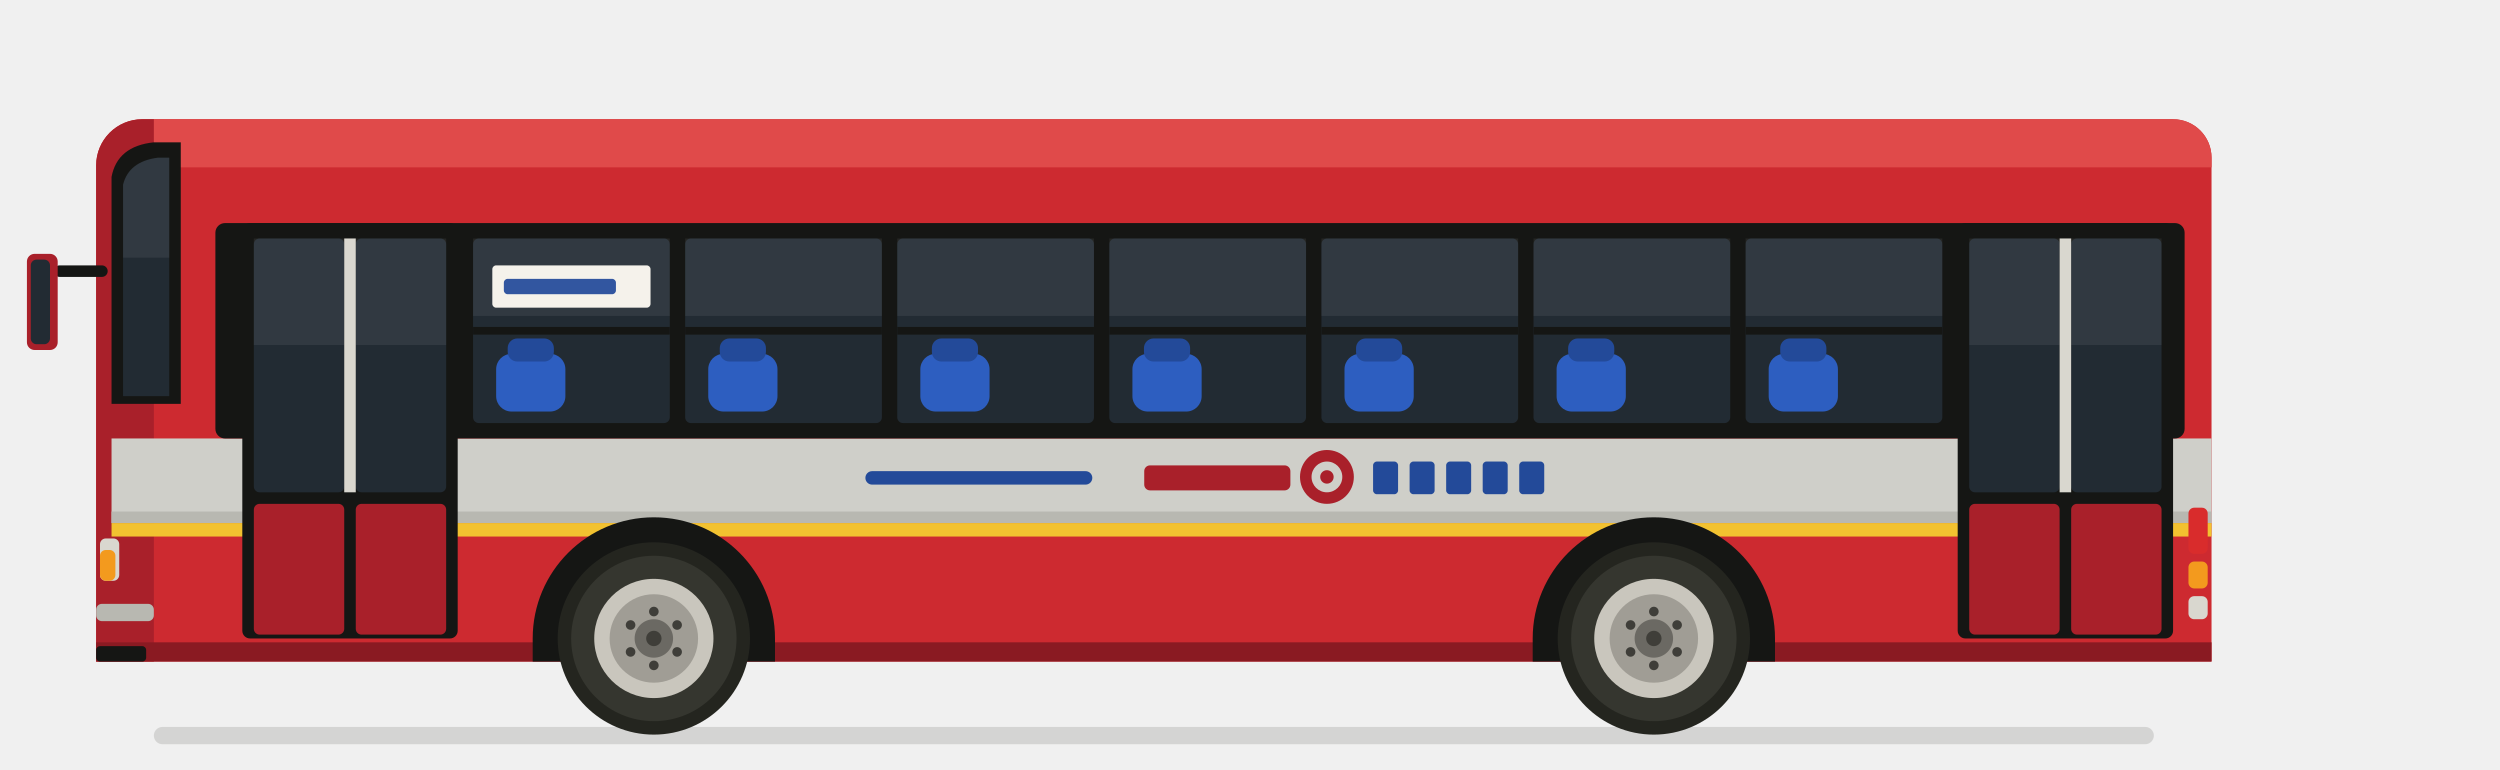
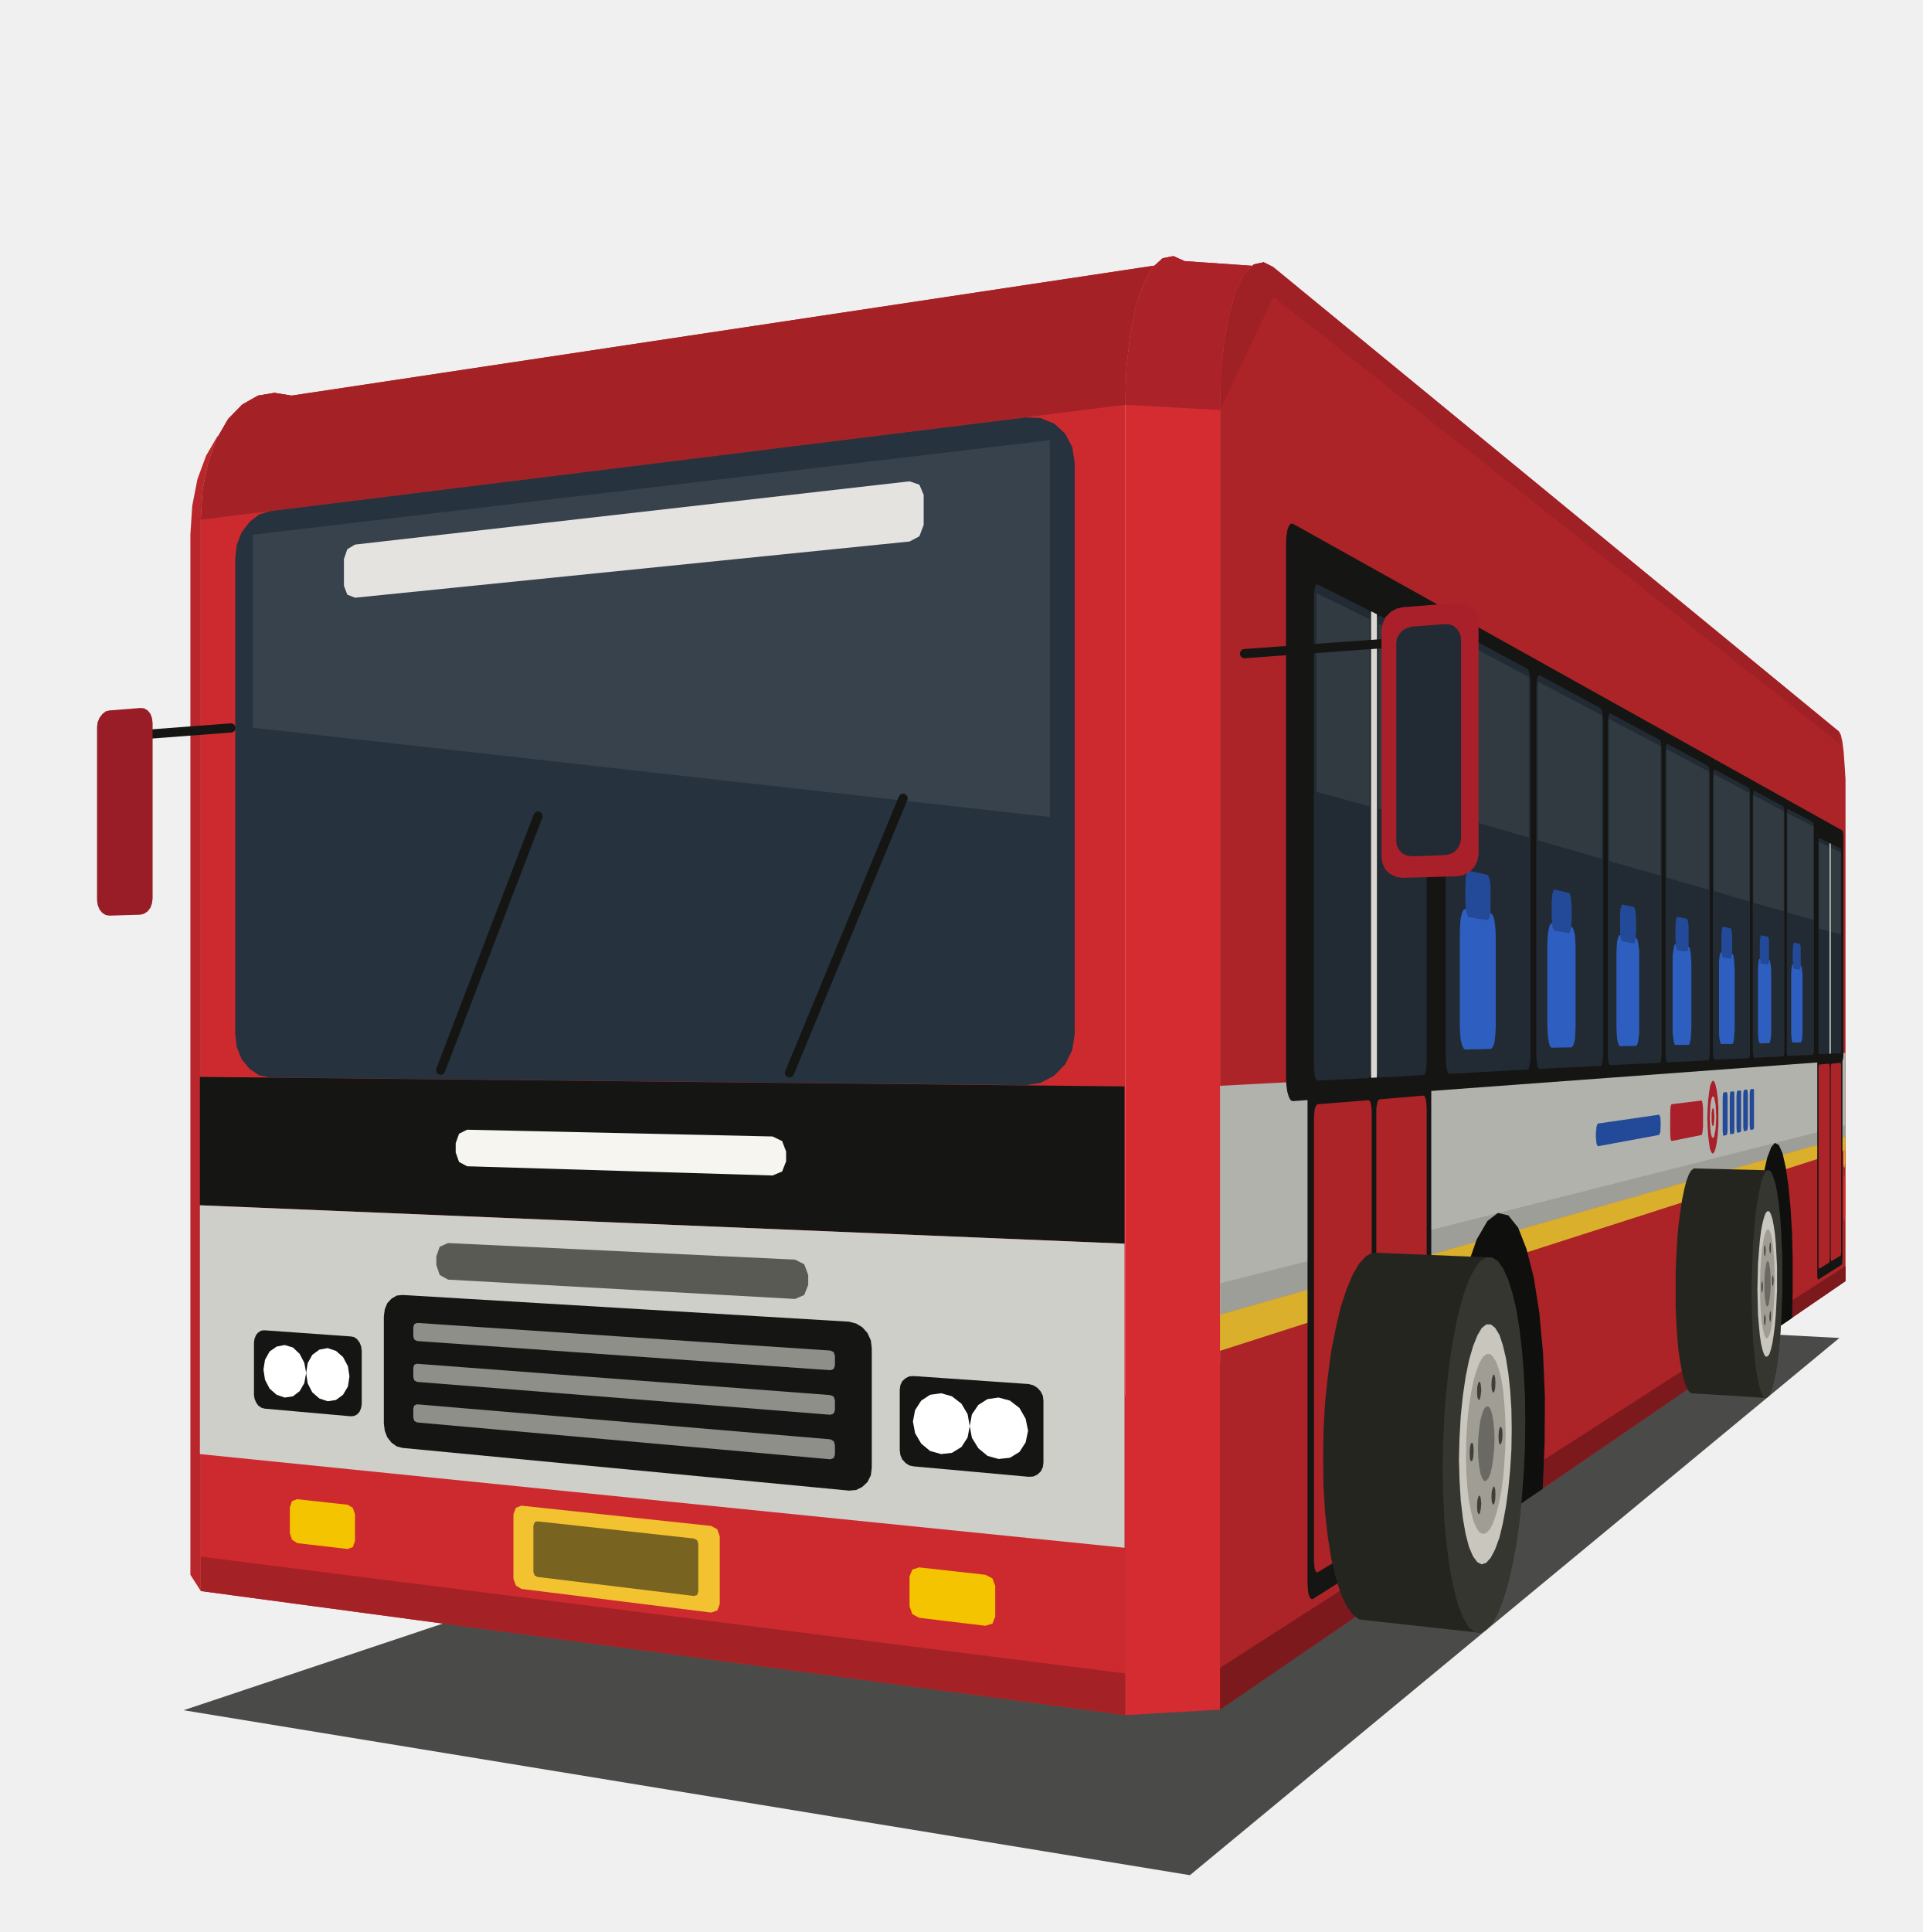
- <svg xmlns="http://www.w3.org/2000/svg" viewBox="0 0 1300 400" role="img">
-   <rect x="80" y="378" width="1040" height="9" rx="4.5" fill="#171815" fill-opacity="0.13" />
-   <path d="M74,62H1130a20,20 0 0 1 20,20V344H50V86a24,24 0 0 1 24,-24Z" fill="#cd2a30" />
-   <path d="M74,62H1130a20,20 0 0 1 20,20v5H55v-5a24,24 0 0 1 19,-20Z" fill="#e04a4a" />
-   <path d="M50,86a24,24 0 0 1 24,-24h6v282H50Z" fill="#a9202a" />
-   <rect x="58" y="228" width="1092" height="44" fill="#cfcfc9" />
-   <rect x="58" y="266" width="1092" height="6" fill="#b8b8b1" />
-   <rect x="58" y="272" width="1092" height="7" fill="#f2c230" />
-   <rect x="50" y="334" width="1100" height="10" fill="#8a1a22" />
-   <circle cx="690" cy="248" r="14" fill="#a9202a" />
-   <circle cx="690" cy="248" r="8" fill="#cfcfc9" />
-   <circle cx="690" cy="248" r="3.5" fill="#a9202a" />
-   <rect x="714" y="240" width="13" height="17" rx="2" fill="#234a99" />
-   <rect x="733" y="240" width="13" height="17" rx="2" fill="#234a99" />
-   <rect x="752" y="240" width="13" height="17" rx="2" fill="#234a99" />
-   <rect x="771" y="240" width="13" height="17" rx="2" fill="#234a99" />
-   <rect x="790" y="240" width="13" height="17" rx="2" fill="#234a99" />
-   <rect x="595" y="242" width="76" height="13" rx="3" fill="#a9202a" />
-   <rect x="450" y="245" width="118" height="7" rx="3.5" fill="#234a99" />
-   <rect x="112" y="116" width="1024" height="112" rx="5" fill="#151614" />
-   <path d="M58,92q3,-16 22,-18h14v136H58Z" fill="#151614" />
-   <path d="M64,96q3,-12 18,-14h6v124H64Z" fill="#222b33" />
-   <path d="M64,96q3,-12 18,-14h6v52H64Z" fill="#ffffff" fill-opacity="0.07" />
-   <rect x="126" y="116" width="112" height="216" rx="4" fill="#151614" />
-   <rect x="132" y="124" width="47" height="132" rx="3" fill="#222b33" />
-   <rect x="185" y="124" width="47" height="132" rx="3" fill="#222b33" />
-   <rect x="132" y="124" width="47" height="55.4" fill="#ffffff" fill-opacity="0.07" />
-   <rect x="185" y="124" width="47" height="55.4" fill="#ffffff" fill-opacity="0.07" />
-   <rect x="132" y="262" width="47" height="68" rx="3" fill="#a9202a" />
-   <rect x="185" y="262" width="47" height="68" rx="3" fill="#a9202a" />
-   <rect x="179" y="124" width="6" height="132" fill="#d9d7cf" />
-   <rect x="1018" y="116" width="112" height="216" rx="4" fill="#151614" />
-   <rect x="1024" y="124" width="47" height="132" rx="3" fill="#222b33" />
-   <rect x="1077" y="124" width="47" height="132" rx="3" fill="#222b33" />
-   <rect x="1024" y="124" width="47" height="55.4" fill="#ffffff" fill-opacity="0.07" />
-   <rect x="1077" y="124" width="47" height="55.4" fill="#ffffff" fill-opacity="0.07" />
-   <rect x="1024" y="262" width="47" height="68" rx="3" fill="#a9202a" />
-   <rect x="1077" y="262" width="47" height="68" rx="3" fill="#a9202a" />
-   <rect x="1071" y="124" width="6" height="132" fill="#d9d7cf" />
-   <rect x="246" y="124" width="102.286" height="96" rx="3" fill="#222b33" />
-   <rect x="258" y="184" width="36" height="30" rx="8" fill="#2d5ec0" />
-   <rect x="264" y="176" width="24" height="12" rx="5" fill="#234a99" />
-   <rect x="256" y="138" width="82.286" height="22" rx="2" fill="#f4f1ea" />
-   <rect x="262" y="145" width="58.286" height="8" rx="2" fill="#234a99" />
-   <rect x="246" y="124" width="102.286" height="40.3" fill="#ffffff" fill-opacity="0.07" />
-   <rect x="246" y="170" width="102.286" height="4" fill="#151614" />
-   <rect x="356.286" y="124" width="102.286" height="96" rx="3" fill="#222b33" />
-   <rect x="368.286" y="184" width="36" height="30" rx="8" fill="#2d5ec0" />
-   <rect x="374.286" y="176" width="24" height="12" rx="5" fill="#234a99" />
-   <rect x="356.286" y="124" width="102.286" height="40.3" fill="#ffffff" fill-opacity="0.07" />
-   <rect x="356.286" y="170" width="102.286" height="4" fill="#151614" />
-   <rect x="466.571" y="124" width="102.286" height="96" rx="3" fill="#222b33" />
-   <rect x="478.571" y="184" width="36" height="30" rx="8" fill="#2d5ec0" />
-   <rect x="484.571" y="176" width="24" height="12" rx="5" fill="#234a99" />
-   <rect x="466.571" y="124" width="102.286" height="40.3" fill="#ffffff" fill-opacity="0.07" />
-   <rect x="466.571" y="170" width="102.286" height="4" fill="#151614" />
-   <rect x="576.857" y="124" width="102.286" height="96" rx="3" fill="#222b33" />
-   <rect x="588.857" y="184" width="36" height="30" rx="8" fill="#2d5ec0" />
-   <rect x="594.857" y="176" width="24" height="12" rx="5" fill="#234a99" />
-   <rect x="576.857" y="124" width="102.286" height="40.3" fill="#ffffff" fill-opacity="0.07" />
-   <rect x="576.857" y="170" width="102.286" height="4" fill="#151614" />
-   <rect x="687.143" y="124" width="102.286" height="96" rx="3" fill="#222b33" />
-   <rect x="699.143" y="184" width="36" height="30" rx="8" fill="#2d5ec0" />
-   <rect x="705.143" y="176" width="24" height="12" rx="5" fill="#234a99" />
-   <rect x="687.143" y="124" width="102.286" height="40.3" fill="#ffffff" fill-opacity="0.07" />
-   <rect x="687.143" y="170" width="102.286" height="4" fill="#151614" />
-   <rect x="797.429" y="124" width="102.286" height="96" rx="3" fill="#222b33" />
-   <rect x="809.429" y="184" width="36" height="30" rx="8" fill="#2d5ec0" />
-   <rect x="815.429" y="176" width="24" height="12" rx="5" fill="#234a99" />
-   <rect x="797.429" y="124" width="102.286" height="40.3" fill="#ffffff" fill-opacity="0.07" />
-   <rect x="797.429" y="170" width="102.286" height="4" fill="#151614" />
-   <rect x="907.714" y="124" width="102.286" height="96" rx="3" fill="#222b33" />
-   <rect x="919.714" y="184" width="36" height="30" rx="8" fill="#2d5ec0" />
-   <rect x="925.714" y="176" width="24" height="12" rx="5" fill="#234a99" />
-   <rect x="907.714" y="124" width="102.286" height="40.3" fill="#ffffff" fill-opacity="0.07" />
-   <rect x="907.714" y="170" width="102.286" height="4" fill="#151614" />
-   <path d="M277,344V332a63,63 0 0 1 126,0V344Z" fill="#151614" />
-   <path d="M797,344V332a63,63 0 0 1 126,0V344Z" fill="#151614" />
-   <circle cx="340" cy="332" r="50" fill="#24251f" />
-   <circle cx="340" cy="332" r="43" fill="#35362f" />
-   <circle cx="340" cy="332" r="31" fill="#c9c6bd" />
-   <circle cx="340" cy="332" r="23" fill="#a09d95" />
-   <circle cx="340" cy="332" r="10" fill="#6b6963" />
-   <circle cx="340" cy="332" r="4" fill="#3f3e39" />
-   <circle cx="352.1" cy="339" r="2.5" fill="#3f3e39" />
-   <circle cx="340" cy="346" r="2.5" fill="#3f3e39" />
-   <circle cx="327.9" cy="339" r="2.5" fill="#3f3e39" />
-   <circle cx="327.9" cy="325" r="2.5" fill="#3f3e39" />
-   <circle cx="340" cy="318" r="2.5" fill="#3f3e39" />
-   <circle cx="352.1" cy="325" r="2.5" fill="#3f3e39" />
-   <circle cx="860" cy="332" r="50" fill="#24251f" />
-   <circle cx="860" cy="332" r="43" fill="#35362f" />
-   <circle cx="860" cy="332" r="31" fill="#c9c6bd" />
-   <circle cx="860" cy="332" r="23" fill="#a09d95" />
-   <circle cx="860" cy="332" r="10" fill="#6b6963" />
-   <circle cx="860" cy="332" r="4" fill="#3f3e39" />
-   <circle cx="872.1" cy="339" r="2.5" fill="#3f3e39" />
-   <circle cx="860" cy="346" r="2.5" fill="#3f3e39" />
-   <circle cx="847.9" cy="339" r="2.5" fill="#3f3e39" />
-   <circle cx="847.9" cy="325" r="2.5" fill="#3f3e39" />
-   <circle cx="860" cy="318" r="2.5" fill="#3f3e39" />
-   <circle cx="872.1" cy="325" r="2.5" fill="#3f3e39" />
-   <rect x="50" y="314" width="30" height="9" rx="3" fill="#b8b8b1" />
-   <rect x="50" y="336" width="26" height="8" rx="2" fill="#151614" />
-   <rect x="52" y="280" width="10" height="22" rx="3" fill="#d9d7cf" />
-   <rect x="52" y="286" width="8" height="16" rx="3" fill="#f39a1e" />
-   <rect x="1138" y="264" width="10" height="24" rx="3" fill="#d92c2c" />
-   <rect x="1138" y="292" width="10" height="14" rx="3" fill="#f39a1e" />
-   <rect x="1138" y="310" width="10" height="12" rx="3" fill="#d9d7cf" />
-   <rect x="28" y="138" width="28" height="6" rx="3" fill="#151614" />
-   <rect x="14" y="132" width="16" height="50" rx="4" fill="#a9202a" />
-   <rect x="16" y="135" width="10" height="44" rx="3" fill="#222b33" />
+ <svg xmlns="http://www.w3.org/2000/svg" viewBox="0 0 626 629" role="img">
+   <g transform="translate(156.3 336.6)">
+     <path d="M231.2,273.9L442.7,99L290.1,91L-96.5,220.2Z" fill="#1c1c1a" fill-opacity="0.78" />
+     <path d="M-90.9,181.4L-90.9,-167.4L-90.3,-177.1L-88.5,-186L-85.7,-193.8L-82,-200.2L-77.4,-204.9L-72.3,-207.8L-66.9,-208.7L-61.4,-207.8L-65.4,-202L-70.9,-202.9L-76.2,-201.9L-81.1,-199L-85.6,-194.4L-89.2,-188.2L-92,-180.6L-93.7,-171.9L-94.3,-162.6L-94.3,176.1Z" fill="#b9262b" />
+     <path d="M210.1,221.8L210.1,-204.8L210.5,-216.5L211.7,-227.3L213.5,-236.6L216,-244.1L218.9,-249.4L222.3,-252.5L225.8,-253.2L229.4,-251.6L-61.4,-207.8L-66.9,-208.7L-72.3,-207.8L-77.4,-204.9L-82,-200.2L-85.7,-193.8L-88.5,-186L-90.3,-177.1L-90.9,-167.4L-90.9,181.4Z" fill="#cd2a30" />
+     <path d="M210.1,-204.8L210.5,-216.5L211.7,-227.3L213.5,-236.6L216,-244.1L218.9,-249.4L222.3,-252.5L225.8,-253.2L229.4,-251.6L-61.4,-207.8L-66.9,-208.7L-72.3,-207.8L-77.4,-204.9L-82,-200.2L-85.7,-193.8L-88.5,-186L-90.3,-177.1L-90.9,-167.4Z" fill="#a42226" />
+     <path d="M210.1,221.8L210.1,-204.8L210.5,-216.5L211.7,-227.3L213.5,-236.6L216,-244.1L218.9,-249.4L222.3,-252.5L225.8,-253.2L229.4,-251.6L258.4,-249.6L255.2,-251.2L252,-250.5L249,-247.4L246.3,-242.1L244.1,-234.6L242.4,-225.4L241.3,-214.7L241,-203.1L241,220Z" fill="#d52c32" />
+     <path d="M210.1,-204.8L210.5,-216.5L211.7,-227.3L213.5,-236.6L216,-244.1L218.9,-249.4L222.3,-252.5L225.8,-253.2L229.4,-251.6L258.4,-249.6L255.2,-251.2L252,-250.5L249,-247.4L246.3,-242.1L244.1,-234.6L242.4,-225.4L241.3,-214.7L241,-203.1Z" fill="#ab2328" />
+     <path d="M241,220L241,-203.1L241.3,-214.7L242.4,-225.4L244.1,-234.6L246.3,-242.1L249,-247.4L252,-250.5L255.2,-251.2L258.4,-249.6L442.6,-98.4L443.2,-97.3L443.7,-95L444.1,-91.7L444.4,-87.6L444.7,-82.9L444.7,-78.1L444.7,80.5Z" fill="#ac2328" />
+     <path d="M241,-203.1L241.3,-214.7L242.4,-225.4L244.1,-234.6L246.3,-242.1L249,-247.4L252,-250.5L255.2,-251.2L258.4,-249.6L442.6,-98.4L442.6,-94.6L258.4,-240Z" fill="#a02125" />
+     <path d="M241,220L444.7,80.5L444.7,75.6L241,206.4Z" fill="#7c191d" />
+     <path d="M210.1,221.8L-90.9,181.4L-90.9,170.2L210.1,208.2Z" fill="#a42226" />
+     <path d="M241,91.4L444.7,33.5L444.7,6.2L241,16.9Z" fill="#b2b2ad" />
+     <path d="M241,91.4L444.7,33.5L444.7,29.7L241,81.2Z" fill="#9e9e98" />
+     <path d="M241,103.2L444.7,37.8L444.7,33.5L241,91.4Z" fill="#daaf2b" />
+     <path d="M403.3,26.8L403.3,23.8L403.1,21L402.8,18.6L402.4,16.7L402,15.6L401.5,15.2L401.1,15.7L400.6,16.9L400.3,18.9L400,21.4L399.8,24.3L399.7,27.4L399.8,30.5L400,33.4L400.3,35.8L400.6,37.6L401.1,38.7L401.5,39L402,38.4L402.4,37.2L402.8,35.2L403.1,32.7L403.3,29.8Z" fill="#a9202a" />
+     <path d="M402.6,26.9L402.5,24.9L402.4,23L402.1,21.5L401.9,20.6L401.5,20.3L401.2,20.7L400.9,21.7L400.7,23.2L400.6,25.2L400.5,27.3L400.6,29.4L400.7,31.2L400.9,32.7L401.2,33.6L401.5,33.9L401.9,33.5L402.1,32.5L402.4,30.9L402.5,29Z" fill="#b2b2ad" />
+     <path d="M402,27L401.9,25.6L401.8,24.5L401.5,24.1L401.3,24.6L401.1,25.7L401.1,27.2L401.1,28.7L401.3,29.7L401.5,30.1L401.8,29.6L401.9,28.5Z" fill="#a9202a" />
+     <path d="M406.3,20.5L406.2,19.4L406,18.9L404.9,19.1L404.8,19.6L404.7,20.8L404.7,31.6L404.8,32.7L404.9,33.2L406,32.9L406.2,32.4L406.3,31.2Z" fill="#234a99" />
+     <path d="M408.5,20.3L408.5,19.1L408.3,18.7L407.2,18.8L407.1,19.3L407,20.5L407,31.1L407.1,32.2L407.2,32.7L408.3,32.5L408.5,31.9L408.5,30.8Z" fill="#234a99" />
+     <path d="M410.7,20L410.7,18.8L410.5,18.4L409.5,18.5L409.3,19L409.2,20.2L409.2,30.6L409.3,31.8L409.5,32.2L410.5,32L410.7,31.5L410.7,30.3Z" fill="#234a99" />
+     <path d="M412.9,19.7L412.8,18.6L412.6,18.1L411.6,18.3L411.5,18.7L411.4,19.9L411.4,30.2L411.5,31.3L411.6,31.7L412.6,31.5L412.8,31L412.9,29.9Z" fill="#234a99" />
+     <path d="M414.9,19.4L414.9,18.3L414.7,17.9L413.8,18L413.6,18.5L413.5,19.6L413.5,29.8L413.6,30.9L413.8,31.3L414.7,31.1L414.9,30.6L414.9,29.5Z" fill="#234a99" />
+     <path d="M398.3,24.2L398.1,22.4L397.9,21.7L388,22.9L387.7,23.8L387.6,25.8L387.6,32.2L387.7,34.1L388,34.9L397.9,32.9L398.1,32.1L398.3,30.2Z" fill="#a9202a" />
+     <path d="M384.5,29L384.4,27.1L384,26.3L364,29.2L363.6,30.2L363.4,32.5L363.4,33.5L363.6,35.7L364,36.6L384,32.9L384.4,32L384.5,30Z" fill="#234a99" />
+     <path d="M444,-62.9L444,-63.9L444,-64.8L443.9,-65.5L443.8,-66L443.7,-66.2L264.7,-166.1L264,-166.1L263.4,-165.3L262.9,-163.9L262.6,-161.8L262.5,-159.5L262.5,14.2L262.6,16.6L262.9,18.8L263.4,20.5L264,21.6L264.7,21.9L443.7,8.7L443.8,8.6L443.9,8.1L444,7.4L444,6.6L444,5.6Z" fill="#151614" />
+     <path d="M309.8,-130.3L309.8,-132L309.6,-133.6L309.3,-134.9L309,-135.8L308.6,-136.3L271.2,-156.4L270.7,-156.4L270.2,-155.7L269.8,-154.6L269.6,-153L269.5,-151.1L269.5,178.9L269.6,180.7L269.8,182.3L270.2,183.4L270.7,184L271.2,184L308.6,160.4L309,159.8L309.3,158.9L309.6,157.5L309.8,155.9L309.8,154.2Z" fill="#151614" />
+     <path d="M290.4,-133.2L290.4,-134.5L290.2,-135.8L290,-136.9L289.7,-137.6L289.3,-138L272.8,-146.3L272.5,-146.3L272.1,-145.8L271.8,-145L271.7,-143.8L271.6,-142.4L271.6,10.7L271.7,12.1L271.8,13.4L272.1,14.4L272.5,15L272.8,15.2L289.3,14.4L289.7,14.1L290,13.5L290.2,12.6L290.4,11.4L290.4,10Z" fill="#222b33" />
+     <path d="M272.4,-143.5L289.7,-135L289.7,-74.1L272.4,-78.8Z" fill="#ffffff" fill-opacity="0.07" />
+     <path d="M290.4,25.8L290.4,24.5L290.2,23.3L290,22.3L289.7,21.7L289.3,21.6L272.8,22.9L272.5,23.1L272.1,23.8L271.8,24.8L271.7,26.1L271.6,27.6L271.6,171.5L271.7,172.9L271.8,174L272.1,174.9L272.5,175.3L272.8,175.3L289.3,165.3L289.7,164.9L290,164.1L290.2,163L290.4,161.7L290.4,160.4Z" fill="#ac2328" />
+     <path d="M308.3,-124.4L308.2,-125.7L308.1,-126.9L307.9,-127.9L307.6,-128.6L307.3,-128.9L293,-136.2L292.6,-136.1L292.3,-135.7L292.1,-134.9L291.9,-133.7L291.9,-132.4L291.9,10L291.9,11.3L292.1,12.5L292.3,13.4L292.6,14L293,14.2L307.3,13.4L307.6,13.2L307.9,12.6L308.1,11.7L308.2,10.6L308.3,9.4Z" fill="#222b33" />
+     <path d="M292.6,-133.5L307.6,-126.1L307.6,-69.2L292.6,-73.3Z" fill="#ffffff" fill-opacity="0.07" />
+     <path d="M308.3,24.1L308.2,22.8L308.1,21.7L307.9,20.9L307.6,20.3L307.3,20.1L293,21.3L292.6,21.5L292.3,22.1L292.1,23.1L291.9,24.3L291.9,25.6L291.9,159.5L291.9,160.8L292.1,161.9L292.3,162.7L292.6,163.1L293,163.1L307.3,154.5L307.6,154.1L307.9,153.3L308.1,152.3L308.2,151.1L308.3,149.9Z" fill="#ac2328" />
+     <path d="M290.2,14.3L292.1,14.2L292.1,-136.6L290.2,-137.6Z" fill="#d9d7cf" />
+     <path d="M342.1,-113.6L342.1,-115.1L341.9,-116.5L341.7,-117.6L341.5,-118.4L341.2,-118.8L315.7,-132.5L315.3,-132.4L315,-131.9L314.7,-130.8L314.6,-129.5L314.5,-127.9L314.5,7.8L314.6,9.4L314.7,10.9L315,12L315.3,12.8L315.7,13L341.2,11.6L341.5,11.4L341.7,10.7L341.9,9.7L342.1,8.4L342.1,7Z" fill="#222b33" />
+     <path d="M330.8,-31.7L330.7,-34L330.5,-36L330.2,-37.7L329.7,-38.8L329.2,-39.3L320.8,-40.7L320.3,-40.4L319.8,-39.4L319.4,-37.8L319.2,-35.7L319.1,-33.3L319.1,-2.6L319.2,-0.2L319.4,2L319.8,3.6L320.3,4.7L320.8,5.1L329.2,4.9L329.7,4.5L330.2,3.5L330.5,1.9L330.7,-0.2L330.8,-2.4Z" fill="#2d5ec0" />
+     <path d="M329.1,-46.7L329.1,-48.2L328.9,-49.6L328.7,-50.7L328.4,-51.5L328,-51.8L322.1,-53.1L321.7,-53L321.4,-52.3L321.1,-51.3L321,-49.9L320.9,-48.3L320.9,-43.2L321,-41.6L321.1,-40.2L321.4,-39L321.7,-38.3L322.1,-38L328,-37L328.4,-37.2L328.7,-37.9L328.9,-38.9L329.1,-40.2L329.1,-41.8Z" fill="#234a99" />
+     <path d="M315.1,-130.2L341.6,-116.2L341.6,-63.9L315.1,-71.6Z" fill="#ffffff" fill-opacity="0.07" />
+     <path d="M365.8,-101.4L365.7,-102.7L365.6,-104L365.4,-105L365.2,-105.7L365,-106L345,-116.8L344.7,-116.7L344.4,-116.2L344.2,-115.3L344.1,-114.1L344,-112.7L344,6.9L344.1,8.3L344.2,9.6L344.4,10.6L344.7,11.2L345,11.4L365,10.4L365.2,10.2L365.4,9.6L365.6,8.7L365.7,7.5L365.8,6.2Z" fill="#222b33" />
+     <path d="M356.8,-28.1L356.7,-30.2L356.6,-32L356.3,-33.5L355.9,-34.5L355.5,-34.8L349,-36L348.5,-35.7L348.2,-34.8L347.9,-33.3L347.7,-31.5L347.6,-29.4L347.6,-2.3L347.7,-0.2L347.9,1.7L348.2,3.2L348.5,4.2L349,4.5L355.5,4.4L355.9,4L356.3,3.1L356.6,1.7L356.7,-0.2L356.8,-2.2Z" fill="#2d5ec0" />
+     <path d="M355.5,-41.4L355.4,-42.8L355.3,-44L355.1,-45L354.9,-45.7L354.6,-45.9L349.9,-47L349.7,-46.8L349.4,-46.2L349.2,-45.3L349.1,-44.1L349,-42.7L349,-38.2L349.1,-36.8L349.2,-35.5L349.4,-34.5L349.7,-33.8L349.9,-33.6L354.6,-32.8L354.9,-33L355.1,-33.6L355.3,-34.5L355.4,-35.7L355.5,-37Z" fill="#234a99" />
+     <path d="M344.5,-114.7L365.4,-103.7L365.4,-57L344.5,-63Z" fill="#ffffff" fill-opacity="0.07" />
+     <path d="M384.8,-91.6L384.8,-92.8L384.7,-93.9L384.6,-94.8L384.4,-95.4L384.2,-95.7L368,-104.4L367.8,-104.3L367.6,-103.8L367.4,-103L367.3,-101.9L367.3,-100.7L367.3,6.2L367.3,7.4L367.4,8.6L367.6,9.5L367.8,10L368,10.2L384.2,9.4L384.4,9.2L384.6,8.6L384.7,7.8L384.8,6.8L384.8,5.6Z" fill="#222b33" />
+     <path d="M377.5,-25.3L377.5,-27.1L377.3,-28.8L377.1,-30.1L376.8,-31L376.5,-31.3L371.2,-32.2L370.9,-32L370.6,-31.2L370.3,-29.9L370.2,-28.2L370.1,-26.3L370.1,-2L370.2,-0.1L370.3,1.5L370.6,2.9L370.9,3.7L371.2,4L376.5,3.9L376.8,3.6L377.1,2.8L377.3,1.5L377.5,-0.1L377.5,-1.9Z" fill="#2d5ec0" />
+     <path d="M376.5,-37.2L376.4,-38.4L376.3,-39.5L376.2,-40.4L376,-41L375.8,-41.3L372,-42.1L371.8,-42L371.6,-41.4L371.4,-40.6L371.3,-39.5L371.3,-38.2L371.3,-34.2L371.3,-33L371.4,-31.8L371.6,-30.9L371.8,-30.3L372,-30.1L375.8,-29.5L376,-29.6L376.2,-30.2L376.3,-31L376.4,-32.1L376.5,-33.3Z" fill="#234a99" />
+     <path d="M367.7,-102.5L384.5,-93.7L384.5,-51.5L367.7,-56.3Z" fill="#ffffff" fill-opacity="0.07" />
+     <path d="M400.5,-83.5L400.5,-84.6L400.4,-85.6L400.3,-86.4L400.1,-87L400,-87.2L386.7,-94.4L386.5,-94.3L386.3,-93.8L386.2,-93.1L386.1,-92.1L386.1,-91L386.1,5.6L386.1,6.7L386.2,7.7L386.3,8.6L386.5,9.1L386.7,9.3L400,8.6L400.1,8.4L400.3,7.9L400.4,7.1L400.5,6.2L400.5,5.1Z" fill="#222b33" />
+     <path d="M394.5,-23L394.4,-24.6L394.3,-26.1L394.1,-27.3L393.9,-28.1L393.6,-28.4L389.3,-29.2L389,-28.9L388.8,-28.2L388.6,-27L388.4,-25.5L388.4,-23.8L388.4,-1.8L388.4,-0.1L388.6,1.4L388.8,2.6L389,3.4L389.3,3.6L393.6,3.6L393.9,3.3L394.1,2.5L394.3,1.4L394.4,-0.1L394.5,-1.8Z" fill="#2d5ec0" />
+     <path d="M393.6,-33.8L393.6,-34.9L393.5,-35.9L393.4,-36.7L393.2,-37.2L393,-37.5L389.9,-38.1L389.7,-38L389.6,-37.5L389.4,-36.7L389.4,-35.7L389.3,-34.6L389.3,-31L389.4,-29.8L389.4,-28.8L389.6,-28L389.7,-27.4L389.9,-27.2L393,-26.8L393.2,-26.9L393.4,-27.4L393.5,-28.1L393.6,-29.1L393.6,-30.2Z" fill="#234a99" />
+     <path d="M386.4,-92.7L400.2,-85.4L400.2,-46.9L386.4,-50.9Z" fill="#ffffff" fill-opacity="0.07" />
+     <path d="M413.6,-76.7L413.6,-77.7L413.6,-78.6L413.5,-79.4L413.3,-79.9L413.2,-80.1L402,-86.1L401.9,-86L401.7,-85.6L401.6,-84.9L401.6,-84L401.5,-83L401.5,5.1L401.6,6.1L401.6,7.1L401.7,7.8L401.9,8.3L402,8.4L413.2,7.9L413.3,7.7L413.5,7.2L413.6,6.5L413.6,5.7L413.6,4.7Z" fill="#222b33" />
+     <path d="M408.6,-21.1L408.5,-22.6L408.4,-23.9L408.3,-25L408.1,-25.8L407.9,-26L404.2,-26.6L404,-26.4L403.8,-25.8L403.6,-24.7L403.5,-23.3L403.5,-21.8L403.5,-1.7L403.5,-0.1L403.6,1.3L403.8,2.4L404,3.1L404.2,3.3L407.9,3.3L408.1,3L408.3,2.3L408.4,1.2L408.5,-0.1L408.6,-1.6Z" fill="#2d5ec0" />
+     <path d="M407.8,-30.9L407.8,-31.9L407.7,-32.9L407.6,-33.6L407.5,-34.1L407.4,-34.3L404.8,-34.9L404.6,-34.7L404.5,-34.3L404.4,-33.6L404.3,-32.7L404.3,-31.6L404.3,-28.3L404.3,-27.3L404.4,-26.3L404.5,-25.6L404.6,-25.1L404.8,-24.9L407.4,-24.5L407.5,-24.6L407.6,-25.1L407.7,-25.8L407.8,-26.7L407.8,-27.7Z" fill="#234a99" />
+     <path d="M401.8,-84.6L413.4,-78.4L413.4,-43.1L401.8,-46.5Z" fill="#ffffff" fill-opacity="0.07" />
+     <path d="M424.8,-71L424.8,-71.9L424.7,-72.7L424.7,-73.4L424.5,-73.9L424.4,-74.1L414.9,-79.2L414.8,-79.1L414.7,-78.7L414.6,-78.1L414.5,-77.2L414.5,-76.3L414.5,4.7L414.5,5.6L414.6,6.5L414.7,7.2L414.8,7.6L414.9,7.8L424.4,7.3L424.5,7.1L424.7,6.7L424.7,6.1L424.8,5.2L424.8,4.3Z" fill="#222b33" />
+     <path d="M420.5,-19.4L420.5,-20.8L420.4,-22.1L420.2,-23.1L420.1,-23.8L419.9,-24L416.8,-24.5L416.6,-24.3L416.4,-23.7L416.3,-22.7L416.2,-21.4L416.2,-20L416.2,-1.5L416.2,-0.1L416.3,1.2L416.4,2.2L416.6,2.8L416.8,3.1L419.9,3L420.1,2.8L420.2,2.1L420.4,1.1L420.5,-0.1L420.5,-1.5Z" fill="#2d5ec0" />
+     <path d="M419.8,-28.5L419.8,-29.4L419.8,-30.3L419.7,-31L419.6,-31.4L419.4,-31.6L417.2,-32.1L417.1,-32L417,-31.6L416.9,-30.9L416.8,-30.1L416.8,-29.1L416.8,-26.1L416.8,-25.1L416.9,-24.2L417,-23.5L417.1,-23.1L417.2,-22.9L419.4,-22.6L419.6,-22.7L419.7,-23.1L419.8,-23.8L419.8,-24.6L419.8,-25.5Z" fill="#234a99" />
+     <path d="M414.7,-77.7L424.6,-72.5L424.6,-39.9L414.7,-42.7Z" fill="#ffffff" fill-opacity="0.07" />
+     <path d="M434.4,-66L434.4,-66.9L434.4,-67.6L434.3,-68.3L434.2,-68.7L434.1,-68.9L425.9,-73.3L425.8,-73.2L425.7,-72.8L425.6,-72.3L425.6,-71.5L425.6,-70.6L425.6,4.3L425.6,5.2L425.6,6L425.7,6.6L425.8,7L425.9,7.2L434.1,6.8L434.2,6.6L434.3,6.2L434.4,5.6L434.4,4.9L434.4,4Z" fill="#222b33" />
+     <path d="M430.7,-18L430.7,-19.3L430.6,-20.5L430.5,-21.4L430.3,-22L430.2,-22.3L427.5,-22.7L427.3,-22.5L427.2,-22L427.1,-21L427,-19.9L427,-18.5L427,-1.4L427,-0.1L427.1,1.1L427.2,2L427.3,2.6L427.5,2.8L430.2,2.8L430.3,2.6L430.5,2L430.6,1.1L430.7,-0.1L430.7,-1.4Z" fill="#2d5ec0" />
+     <path d="M430.1,-26.5L430.1,-27.3L430.1,-28.1L430,-28.7L429.9,-29.2L429.8,-29.3L427.9,-29.7L427.8,-29.6L427.7,-29.2L427.6,-28.6L427.6,-27.9L427.5,-27L427.5,-24.1L427.6,-23.3L427.6,-22.5L427.7,-21.8L427.8,-21.4L427.9,-21.2L429.8,-20.9L429.9,-21.1L430,-21.4L430.1,-22L430.1,-22.8L430.1,-23.7Z" fill="#234a99" />
+     <path d="M425.7,-71.9L434.3,-67.5L434.3,-37.1L425.7,-39.5Z" fill="#ffffff" fill-opacity="0.07" />
+     <path d="M443.7,-61.2L443.7,-62L443.6,-62.7L443.6,-63.3L443.5,-63.7L443.4,-63.9L435.8,-68L435.7,-67.9L435.6,-67.6L435.5,-67L435.5,-66.3L435.5,-65.5L435.5,77.5L435.5,78.3L435.5,79L435.6,79.6L435.7,79.9L435.8,80L443.4,75.2L443.5,75L443.6,74.6L443.6,74L443.7,73.3L443.7,72.5Z" fill="#151614" />
+     <path d="M439.6,-60.1L439.6,-60.7L439.5,-61.3L439.5,-61.8L439.4,-62.1L439.3,-62.2L436.1,-63.8L436,-63.8L436,-63.5L435.9,-63.1L435.9,-62.6L435.9,-62L435.9,4.7L435.9,5.3L435.9,5.8L436,6.3L436,6.6L436.1,6.6L439.3,6.5L439.4,6.4L439.5,6.1L439.5,5.7L439.6,5.1L439.6,4.5Z" fill="#222b33" />
+     <path d="M436,-62.5L439.4,-60.9L439.4,-33.4L436,-34.3Z" fill="#ffffff" fill-opacity="0.07" />
+     <path d="M439.6,11.6L439.6,11L439.5,10.5L439.5,10.1L439.4,9.8L439.3,9.7L436.1,10L436,10.1L436,10.4L435.9,10.8L435.9,11.4L435.9,12L435.9,74.6L435.9,75.2L435.9,75.8L436,76.2L436,76.4L436.1,76.5L439.3,74.5L439.4,74.4L439.5,74L439.5,73.6L439.6,73L439.6,72.4Z" fill="#ac2328" />
+     <path d="M443.3,-58.3L443.3,-58.9L443.3,-59.4L443.2,-59.9L443.2,-60.2L443.1,-60.3L440.1,-61.8L440,-61.8L440,-61.5L439.9,-61.1L439.9,-60.6L439.9,-60L439.9,4.5L439.9,5.1L439.9,5.7L440,6.1L440,6.3L440.1,6.4L443.1,6.3L443.2,6.2L443.2,5.9L443.3,5.5L443.3,5L443.3,4.4Z" fill="#222b33" />
+     <path d="M440,-60.6L443.2,-59L443.2,-32.4L440,-33.2Z" fill="#ffffff" fill-opacity="0.07" />
+     <path d="M443.3,11.3L443.3,10.7L443.3,10.2L443.2,9.8L443.2,9.5L443.1,9.4L440.1,9.7L440,9.8L440,10L439.9,10.5L439.9,11L439.9,11.6L439.9,72.2L439.9,72.8L439.9,73.4L440,73.8L440,74L440.1,74L443.1,72.2L443.2,72.1L443.2,71.8L443.3,71.3L443.3,70.8L443.3,70.2Z" fill="#ac2328" />
+     <path d="M439.5,6.5L439.9,6.4L439.9,-61.9L439.5,-62.1Z" fill="#d9d7cf" />
+     <path d="M444.6,47.8L444.6,47.2L444.5,46.7L444.5,46.3L444.4,46L444.4,46L444.2,46L444.2,46.1L444.1,46.4L444.1,46.9L444,47.4L444,48L444,59.2L444,59.8L444.1,60.3L444.1,60.7L444.2,60.9L444.2,61L444.4,60.9L444.4,60.8L444.5,60.5L444.5,60L444.6,59.5L444.6,58.9Z" fill="#d92c2c" />
+     <path d="M444.6,37.8L444.6,37.3L444.5,36.8L444.5,36.4L444.4,36.1L444.4,36L444.2,36.1L444.2,36.2L444.1,36.5L444.1,36.9L444,37.4L444,38L444,41.7L444,42.3L444.1,42.8L444.1,43.2L444.2,43.5L444.2,43.5L444.4,43.5L444.4,43.4L444.5,43.1L444.5,42.7L444.6,42.1L444.6,41.6Z" fill="#f39a1e" />
+     <path d="M346.1,148.1L346.7,133.1L346.8,118.3L346.2,104L345,90.9L343.2,79.4L340.8,70L338.1,63.1L334.9,59.1L331.5,58.3L328.1,60.9L324.6,66.9L321.4,76.1L318.6,88.3L316.3,102.9L314.8,119.2L314,136.3L314,153.3L314.9,169.4Z" fill="#0f100e" />
+     <path d="M274.6,138.3L274.7,129.3L275.2,120.3L276.1,111.6L277.2,103.4L278.7,95.8L280.3,89L282.2,83.2L284.2,78.4L286.3,74.8L288.5,72.4L290.7,71.2L292.8,71.3L329.6,72.8L331.5,74L333.2,76.4L334.8,79.9L336.2,84.4L337.5,89.8L338.5,96L339.3,102.9L339.9,110.3L340.3,118.1L340.4,126.2L340.3,134.4L339.9,142.7L339.3,150.8L338.5,158.6L337.5,166L336.2,172.8L334.8,178.9L333.2,184.2L331.5,188.6L329.6,191.9L327.7,194L325.8,195L288.5,190.9L286.3,190.6L284.2,189L282.2,186.2L280.3,182.2L278.7,177L277.2,170.7L276.1,163.6L275.2,155.7L274.7,147.2Z" fill="#24251f" />
+     <path d="M340.4,126.2L340.3,118.1L339.9,110.3L339.3,102.9L338.5,96L337.5,89.8L336.2,84.4L334.8,79.9L333.2,76.4L331.5,74L329.6,72.8L327.7,72.8L325.8,74L323.9,76.5L322,80.2L320.3,85L318.6,91L317.2,97.9L315.9,105.7L314.9,114.2L314.1,123.1L313.7,132.3L313.5,141.5L313.7,150.6L314.1,159.2L314.9,167.3L315.9,174.6L317.2,180.9L318.6,186.2L320.3,190.3L322,193.2L323.9,194.7L325.8,195L327.7,194L329.6,191.9L331.5,188.6L333.2,184.2L334.8,178.9L336.2,172.8L337.5,166L338.5,158.6L339.3,150.8L339.9,142.7L340.3,134.4Z" fill="#35362f" />
+     <path d="M336,128.7L335.9,122.3L335.5,116.1L334.9,110.5L334.1,105.5L333.1,101.3L332,98L330.6,95.7L329.2,94.6L327.7,94.6L326.2,95.8L324.8,98.2L323.4,101.7L322.1,106.2L321,111.6L320.1,117.7L319.4,124.4L319,131.4L318.8,138.5L319,145.4L319.4,151.9L320.1,157.8L321,162.9L322.1,167.1L323.4,170.1L324.8,172L326.2,172.7L327.7,172.2L329.2,170.5L330.6,167.8L332,164L333.1,159.4L334.1,154L334.9,148.1L335.5,141.8L335.9,135.3Z" fill="#c9c6bd" />
+     <path d="M334,129.8L333.9,125L333.6,120.4L333.2,116.1L332.6,112.3L331.8,109.2L330.9,106.7L329.9,105.1L328.9,104.2L327.7,104.3L326.6,105.2L325.5,107.1L324.5,109.7L323.5,113.1L322.7,117.2L322,121.7L321.5,126.7L321.2,131.9L321.1,137.2L321.2,142.3L321.5,147.2L322,151.6L322.7,155.4L323.5,158.5L324.5,160.8L325.5,162.3L326.6,162.8L327.7,162.5L328.9,161.3L329.9,159.3L330.9,156.5L331.8,153L332.6,149L333.2,144.5L333.6,139.8L333.9,134.8Z" fill="#a09d95" />
+     <path d="M330.4,131.9L330.3,128.8L330,126.1L329.6,123.8L329.1,122.2L328.4,121.3L327.7,121.3L327,122.1L326.4,123.6L325.8,125.8L325.4,128.6L325.1,131.7L325,135L325.1,138.1L325.4,140.9L325.8,143.1L326.4,144.7L327,145.6L327.7,145.5L328.4,144.7L329.1,143.1L329.6,140.8L330,138.1L330.3,135.1Z" fill="#6b6963" />
+     <path d="M333,130.4L332.9,128.8L332.5,127.9L332.1,128.1L331.8,129.3L331.7,131.2L331.8,132.8L332.1,133.7L332.5,133.5L332.9,132.2Z" fill="#3f3e39" />
+     <path d="M330.7,113.6L330.6,111.9L330.3,110.9L329.9,111.1L329.5,112.4L329.4,114.2L329.5,115.9L329.9,116.8L330.3,116.6L330.6,115.4Z" fill="#3f3e39" />
+     <path d="M326.1,115.9L325.9,114.1L325.6,113.2L325.2,113.4L324.8,114.7L324.7,116.5L324.8,118.3L325.2,119.2L325.6,119L325.9,117.7Z" fill="#3f3e39" />
+     <path d="M323.6,135.7L323.5,134L323.2,133.1L322.7,133.3L322.4,134.6L322.3,136.5L322.4,138.3L322.7,139.2L323.2,138.9L323.5,137.6Z" fill="#3f3e39" />
+     <path d="M326.1,152.9L325.9,151.2L325.6,150.3L325.2,150.5L324.8,151.9L324.7,153.8L324.8,155.5L325.2,156.4L325.6,156.1L325.9,154.8Z" fill="#3f3e39" />
+     <path d="M330.7,149.9L330.6,148.2L330.3,147.3L329.9,147.6L329.5,148.9L329.4,150.7L329.5,152.4L329.9,153.3L330.3,153L330.6,151.7Z" fill="#3f3e39" />
+     <path d="M427.3,92.5L427.5,83.3L427.5,74L427.3,65L426.8,56.7L426.1,49.4L425.2,43.3L424.2,38.9L423,36.2L421.7,35.5L420.5,36.9L419.2,40.3L418,45.6L417,52.7L416.2,61.1L415.7,70.6L415.4,80.6L415.4,90.7L415.7,100.4Z" fill="#0f100e" />
+     <path d="M389.4,83.2L389.4,77.8L389.6,72.4L389.9,67.2L390.3,62.4L390.9,57.9L391.5,53.9L392.2,50.5L392.9,47.8L393.7,45.7L394.5,44.4L395.3,43.8L419.3,44.4L420,44.5L420.7,45.4L421.3,47L422,49.3L422.5,52.2L423,55.7L423.4,59.6L423.7,64L423.9,68.6L424.1,73.5L424.1,78.6L424.1,83.7L423.9,88.8L423.7,93.7L423.4,98.5L423,102.9L422.5,106.9L422,110.4L421.3,113.3L420.7,115.7L420,117.4L419.3,118.3L418.6,118.5L394.5,117L393.7,116.4L392.9,115.1L392.2,113.1L391.5,110.4L390.9,107L390.3,103L389.9,98.5L389.6,93.7L389.4,88.5Z" fill="#24251f" />
+     <path d="M424.1,78.6L424.1,73.5L423.9,68.6L423.7,64L423.4,59.6L423,55.7L422.5,52.2L422,49.3L421.3,47L420.7,45.4L420,44.5L419.3,44.4L418.6,45L417.9,46.3L417.2,48.4L416.6,51.2L416,54.7L415.4,58.7L415,63.2L414.6,68.1L414.4,73.4L414.2,78.8L414.1,84.3L414.2,89.7L414.4,94.9L414.6,99.9L415,104.4L415.4,108.4L416,111.8L416.6,114.6L417.2,116.7L417.9,118L418.6,118.5L419.3,118.3L420,117.4L420.7,115.7L421.3,113.3L422,110.4L422.5,106.9L423,102.9L423.4,98.5L423.7,93.7L423.9,88.8L424.1,83.7Z" fill="#35362f" />
+     <path d="M422.4,79.6L422.4,75.6L422.2,71.8L422,68.2L421.7,65L421.3,62.3L420.9,60.2L420.4,58.7L419.9,57.8L419.3,57.7L418.7,58.3L418.2,59.6L417.7,61.5L417.2,64.1L416.8,67.3L416.5,70.9L416.2,74.8L416.1,79L416,83.2L416.1,87.4L416.2,91.4L416.5,95L416.8,98.2L417.2,100.9L417.7,103L418.2,104.4L418.7,105.1L419.3,105L419.9,104.3L420.4,102.8L420.9,100.7L421.3,98.1L421.7,94.9L422,91.4L422.2,87.6L422.4,83.6Z" fill="#c9c6bd" />
+     <path d="M421.7,80L421.6,77L421.5,74.1L421.3,71.4L421.1,69.1L420.8,67L420.5,65.4L420.1,64.3L419.7,63.7L419.3,63.6L418.9,64.1L418.5,65L418.1,66.5L417.8,68.5L417.4,70.8L417.2,73.5L417,76.5L416.9,79.6L416.9,82.7L416.9,85.8L417,88.8L417.2,91.5L417.4,94L417.8,96L418.1,97.5L418.5,98.6L418.9,99.1L419.3,99.1L419.7,98.5L420.1,97.5L420.5,95.9L420.8,93.9L421.1,91.6L421.3,88.9L421.5,86.1L421.6,83.1Z" fill="#a09d95" />
+     <path d="M420.3,80.8L420.3,78.9L420.2,77.2L420,75.7L419.8,74.7L419.6,74.1L419.3,74L419,74.3L418.8,75.2L418.6,76.5L418.4,78.1L418.3,80L418.3,81.9L418.3,83.8L418.4,85.6L418.6,87L418.8,88.1L419,88.7L419.3,88.7L419.6,88.3L419.8,87.4L420,86.2L420.2,84.5L420.3,82.7Z" fill="#6b6963" />
+     <path d="M421.3,80.2L421.2,79.2L421.1,78.6L421,78.7L420.8,79.4L420.8,80.5L420.8,81.6L421,82.1L421.1,82.1L421.2,81.3Z" fill="#3f3e39" />
+     <path d="M420.4,69.6L420.4,68.5L420.2,67.9L420.1,68L420,68.7L419.9,69.8L420,70.9L420.1,71.5L420.2,71.4L420.4,70.7Z" fill="#3f3e39" />
+     <path d="M418.7,70.4L418.6,69.4L418.5,68.8L418.4,68.8L418.2,69.6L418.2,70.7L418.2,71.8L418.4,72.4L418.5,72.3L418.6,71.6Z" fill="#3f3e39" />
+     <path d="M417.8,82.2L417.7,81.1L417.6,80.5L417.5,80.6L417.3,81.4L417.3,82.5L417.3,83.6L417.5,84.2L417.6,84.1L417.7,83.3Z" fill="#3f3e39" />
+     <path d="M418.7,93L418.6,91.9L418.5,91.3L418.4,91.4L418.2,92.2L418.2,93.3L418.2,94.4L418.4,94.9L418.5,94.8L418.6,94.1Z" fill="#3f3e39" />
+     <path d="M420.4,91.8L420.4,90.8L420.2,90.2L420.1,90.3L420,91L419.9,92.2L420,93.2L420.1,93.8L420.2,93.7L420.4,92.9Z" fill="#3f3e39" />
+     <path d="M-79.7,-154.7L-79.2,-159.2L-77.6,-163.3L-75,-166.7L-71.9,-169.1L-68.3,-170.2L177.6,-200.7L182.5,-200.5L187,-198.7L190.6,-195.4L192.9,-191L193.7,-185.8L193.7,0L192.9,5.2L190.6,9.9L187,13.6L182.5,16L177.6,16.7L-68.3,14.2L-71.9,13.5L-75,11.4L-77.6,8.3L-79.2,4.3L-79.7,0Z" fill="#26323d" />
+     <path d="M185.6,-193.3L-74,-162.5L-74,-99.7L185.6,-70.6Z" fill="#ffffff" fill-opacity="0.08" />
+     <path d="M-44.3,-154.6L-43.2,-157.8L-40.7,-159.3L139.9,-179.9L143.1,-178.8L144.5,-175.5L144.5,-165.7L143.1,-162L139.9,-160.3L-40.7,-142L-43.2,-143L-44.3,-145.9Z" fill="#f7f5f0" fill-opacity="0.9" />
+     <path d="M100.8,12.7L137.8,-76.7" fill="none" stroke="#151614" stroke-width="3" stroke-linecap="round" stroke-linejoin="round" />
+     <path d="M-12.8,11.8L18.9,-70.9" fill="none" stroke="#151614" stroke-width="3" stroke-linecap="round" stroke-linejoin="round" />
+     <path d="M209.9,68.3L-91.2,55.8L-91.2,14L209.9,17.1Z" fill="#151614" />
+     <path d="M-7.9,35.6L-6.8,32.5L-4.2,31.2L95.3,33.4L98.4,34.9L99.7,38.3L99.7,41.5L98.4,44.8L95.3,46.1L-4.2,43.1L-6.8,41.7L-7.9,38.6Z" fill="#f7f5f0" />
+     <path d="M209.9,167.3L-91.2,136.8L-91.2,55.8L209.9,68.3Z" fill="#cfcfc9" />
+     <path d="M-31.3,91.9L-31,89.7L-30.2,87.7L-28.8,86.2L-27.1,85.2L-25.2,85L120.2,93.7L122.5,94.3L124.5,95.5L126.2,97.4L127.3,99.8L127.6,102.3L127.6,141.3L127.3,143.7L126.2,145.9L124.5,147.5L122.5,148.5L120.2,148.7L-25.2,134.8L-27.1,134.3L-28.8,133.1L-30.2,131.3L-31,129.2L-31.3,126.9Z" fill="#151614" />
+     <path d="M-21.7,122L-21.4,121L-20.5,120.6L114.1,132L115.2,132.6L115.6,133.8L115.6,137L115.2,138.1L114.1,138.5L-20.5,126.5L-21.4,126L-21.7,124.9Z" fill="#8f8f89" />
+     <path d="M-21.7,108.7L-21.4,107.7L-20.5,107.4L114.1,117.6L115.2,118.1L115.6,119.3L115.6,122.5L115.2,123.6L114.1,124L-20.5,113.3L-21.4,112.8L-21.7,111.7Z" fill="#8f8f89" />
+     <path d="M-21.7,95.5L-21.4,94.5L-20.5,94.1L114.1,103.1L115.2,103.6L115.6,104.8L115.6,108L115.2,109.1L114.1,109.5L-20.5,100L-21.4,99.5L-21.7,98.5Z" fill="#8f8f89" />
+     <path d="M-14.2,72.4L-13.1,69.3L-10.4,68.1L102.6,73.5L105.6,75L106.9,78.5L106.9,81.7L105.6,85L102.6,86.3L-10.4,80L-13.1,78.5L-14.2,75.3Z" fill="#5a5a55" />
+     <path d="M136.7,115.9L136.9,114.4L137.5,113.1L138.6,112.1L139.8,111.5L141.2,111.4L178.7,114L180.2,114.4L181.5,115.2L182.6,116.4L183.3,117.8L183.5,119.4L183.5,139.6L183.3,141.1L182.6,142.5L181.5,143.5L180.2,144.1L178.7,144.2L141.2,140.8L139.8,140.5L138.6,139.7L137.5,138.5L136.9,137.1L136.7,135.5Z" fill="#151614" />
+     <path d="M159.5,127.7L160.2,123.9L162.3,120.8L165.3,118.9L168.9,118.4L172.6,119.4L175.7,121.8L177.7,125.3L178.5,129.2L177.7,133L175.7,136.1L172.6,138L168.9,138.4L165.3,137.4L162.3,134.9L160.2,131.5Z" fill="#ffffff" />
+     <path d="M141,126.2L141.7,122.5L143.7,119.4L146.6,117.5L150.2,117L153.7,118L156.8,120.4L158.8,123.8L159.5,127.7L158.8,131.4L156.8,134.5L153.7,136.4L150.2,136.8L146.6,135.8L143.7,133.4L141.7,130Z" fill="#ffffff" />
+     <path d="M-73.6,100.5L-73.4,99.2L-72.9,98L-72.2,97.2L-71.2,96.6L-70.2,96.5L-42.1,98.5L-41,98.7L-40,99.4L-39.2,100.5L-38.7,101.7L-38.5,103.1L-38.5,120.5L-38.7,121.8L-39.2,123L-40,123.9L-41,124.4L-42.1,124.5L-70.2,122L-71.2,121.7L-72.2,121L-72.9,120L-73.4,118.8L-73.6,117.5Z" fill="#151614" />
+     <path d="M-56.6,110.4L-56.1,107.2L-54.6,104.5L-52.3,102.8L-49.6,102.3L-46.9,103.2L-44.6,105.2L-43,108.2L-42.5,111.5L-43,114.8L-44.6,117.5L-46.9,119.2L-49.6,119.6L-52.3,118.7L-54.6,116.7L-56.1,113.8Z" fill="#ffffff" />
+     <path d="M-70.5,109.3L-70,106.1L-68.5,103.4L-66.2,101.8L-63.6,101.3L-60.9,102.1L-58.7,104.2L-57.2,107.1L-56.6,110.4L-57.2,113.7L-58.7,116.3L-60.9,118L-63.6,118.4L-66.2,117.5L-68.5,115.5L-70,112.6Z" fill="#ffffff" />
+     <path d="M10.9,156.4L11.7,154.3L13.5,153.6L75.3,160.2L77.3,161.3L78.1,163.6L78.1,185.6L77.3,187.7L75.3,188.4L13.5,180.7L11.7,179.6L10.9,177.4Z" fill="#f2c230" />
+     <path d="M17.4,160.1L17.8,159L18.7,158.7L69.7,164.3L70.7,164.8L71.1,166L71.1,181.6L70.7,182.7L69.7,183L18.7,176.8L17.8,176.3L17.4,175.2Z" fill="#151614" fill-opacity="0.55" />
+     <path d="M139.9,176.6L140.8,174.4L143,173.7L164.6,176.1L166.9,177.3L167.8,179.7L167.8,189.7L166.9,192L164.6,192.7L143,190.1L140.8,188.9L139.9,186.4Z" fill="#f5c400" />
+     <path d="M-61.9,154.1L-61.2,152.1L-59.5,151.5L-43.1,153.3L-41.4,154.3L-40.7,156.4L-40.7,165.1L-41.4,167.1L-43.1,167.7L-59.5,165.8L-61.2,164.7L-61.9,162.6Z" fill="#f5c400" />
+     <path d="M249,-123.8L296.2,-127.2" fill="none" stroke="#151614" stroke-width="3" stroke-linecap="round" stroke-linejoin="round" />
+     <path d="M293.6,-131.6L294,-133.7L294.9,-135.7L296.5,-137.3L298.4,-138.4L300.5,-138.9L318.1,-140.3L320.3,-140.2L322.3,-139.3L323.8,-137.9L324.8,-136.1L325.2,-134L325.2,-58.4L324.8,-56.3L323.8,-54.3L322.3,-52.8L320.3,-51.7L318.1,-51.3L300.5,-50.8L298.4,-51.1L296.5,-52L294.9,-53.4L294,-55.3L293.6,-57.4Z" fill="#a9202a" />
+     <path d="M298.4,-127.1L298.6,-128.7L299.4,-130.2L300.5,-131.4L302,-132.2L303.6,-132.6L314.1,-133.4L315.8,-133.3L317.3,-132.7L318.4,-131.6L319.2,-130.2L319.5,-128.7L319.5,-63.5L319.2,-61.9L318.4,-60.4L317.3,-59.2L315.8,-58.5L314.1,-58.2L303.6,-57.8L302,-58L300.5,-58.7L299.4,-59.8L298.6,-61.2L298.4,-62.7Z" fill="#222b33" />
+     <path d="M-81.1,-99.6L-110.2,-97.4" fill="none" stroke="#151614" stroke-width="3" stroke-linecap="round" stroke-linejoin="round" />
+     <path d="M-124.7,-99.9L-124.5,-101.5L-123.9,-102.9L-123,-104.1L-121.9,-105L-120.7,-105.3L-110.6,-106.1L-109.4,-106L-108.2,-105.3L-107.3,-104.2L-106.8,-102.8L-106.6,-101.2L-106.6,-44.1L-106.8,-42.5L-107.3,-41.1L-108.2,-39.9L-109.4,-39.1L-110.6,-38.8L-120.7,-38.5L-121.9,-38.7L-123,-39.4L-123.9,-40.5L-124.5,-42L-124.7,-43.5Z" fill="#981d26" />
+   </g>
</svg>
